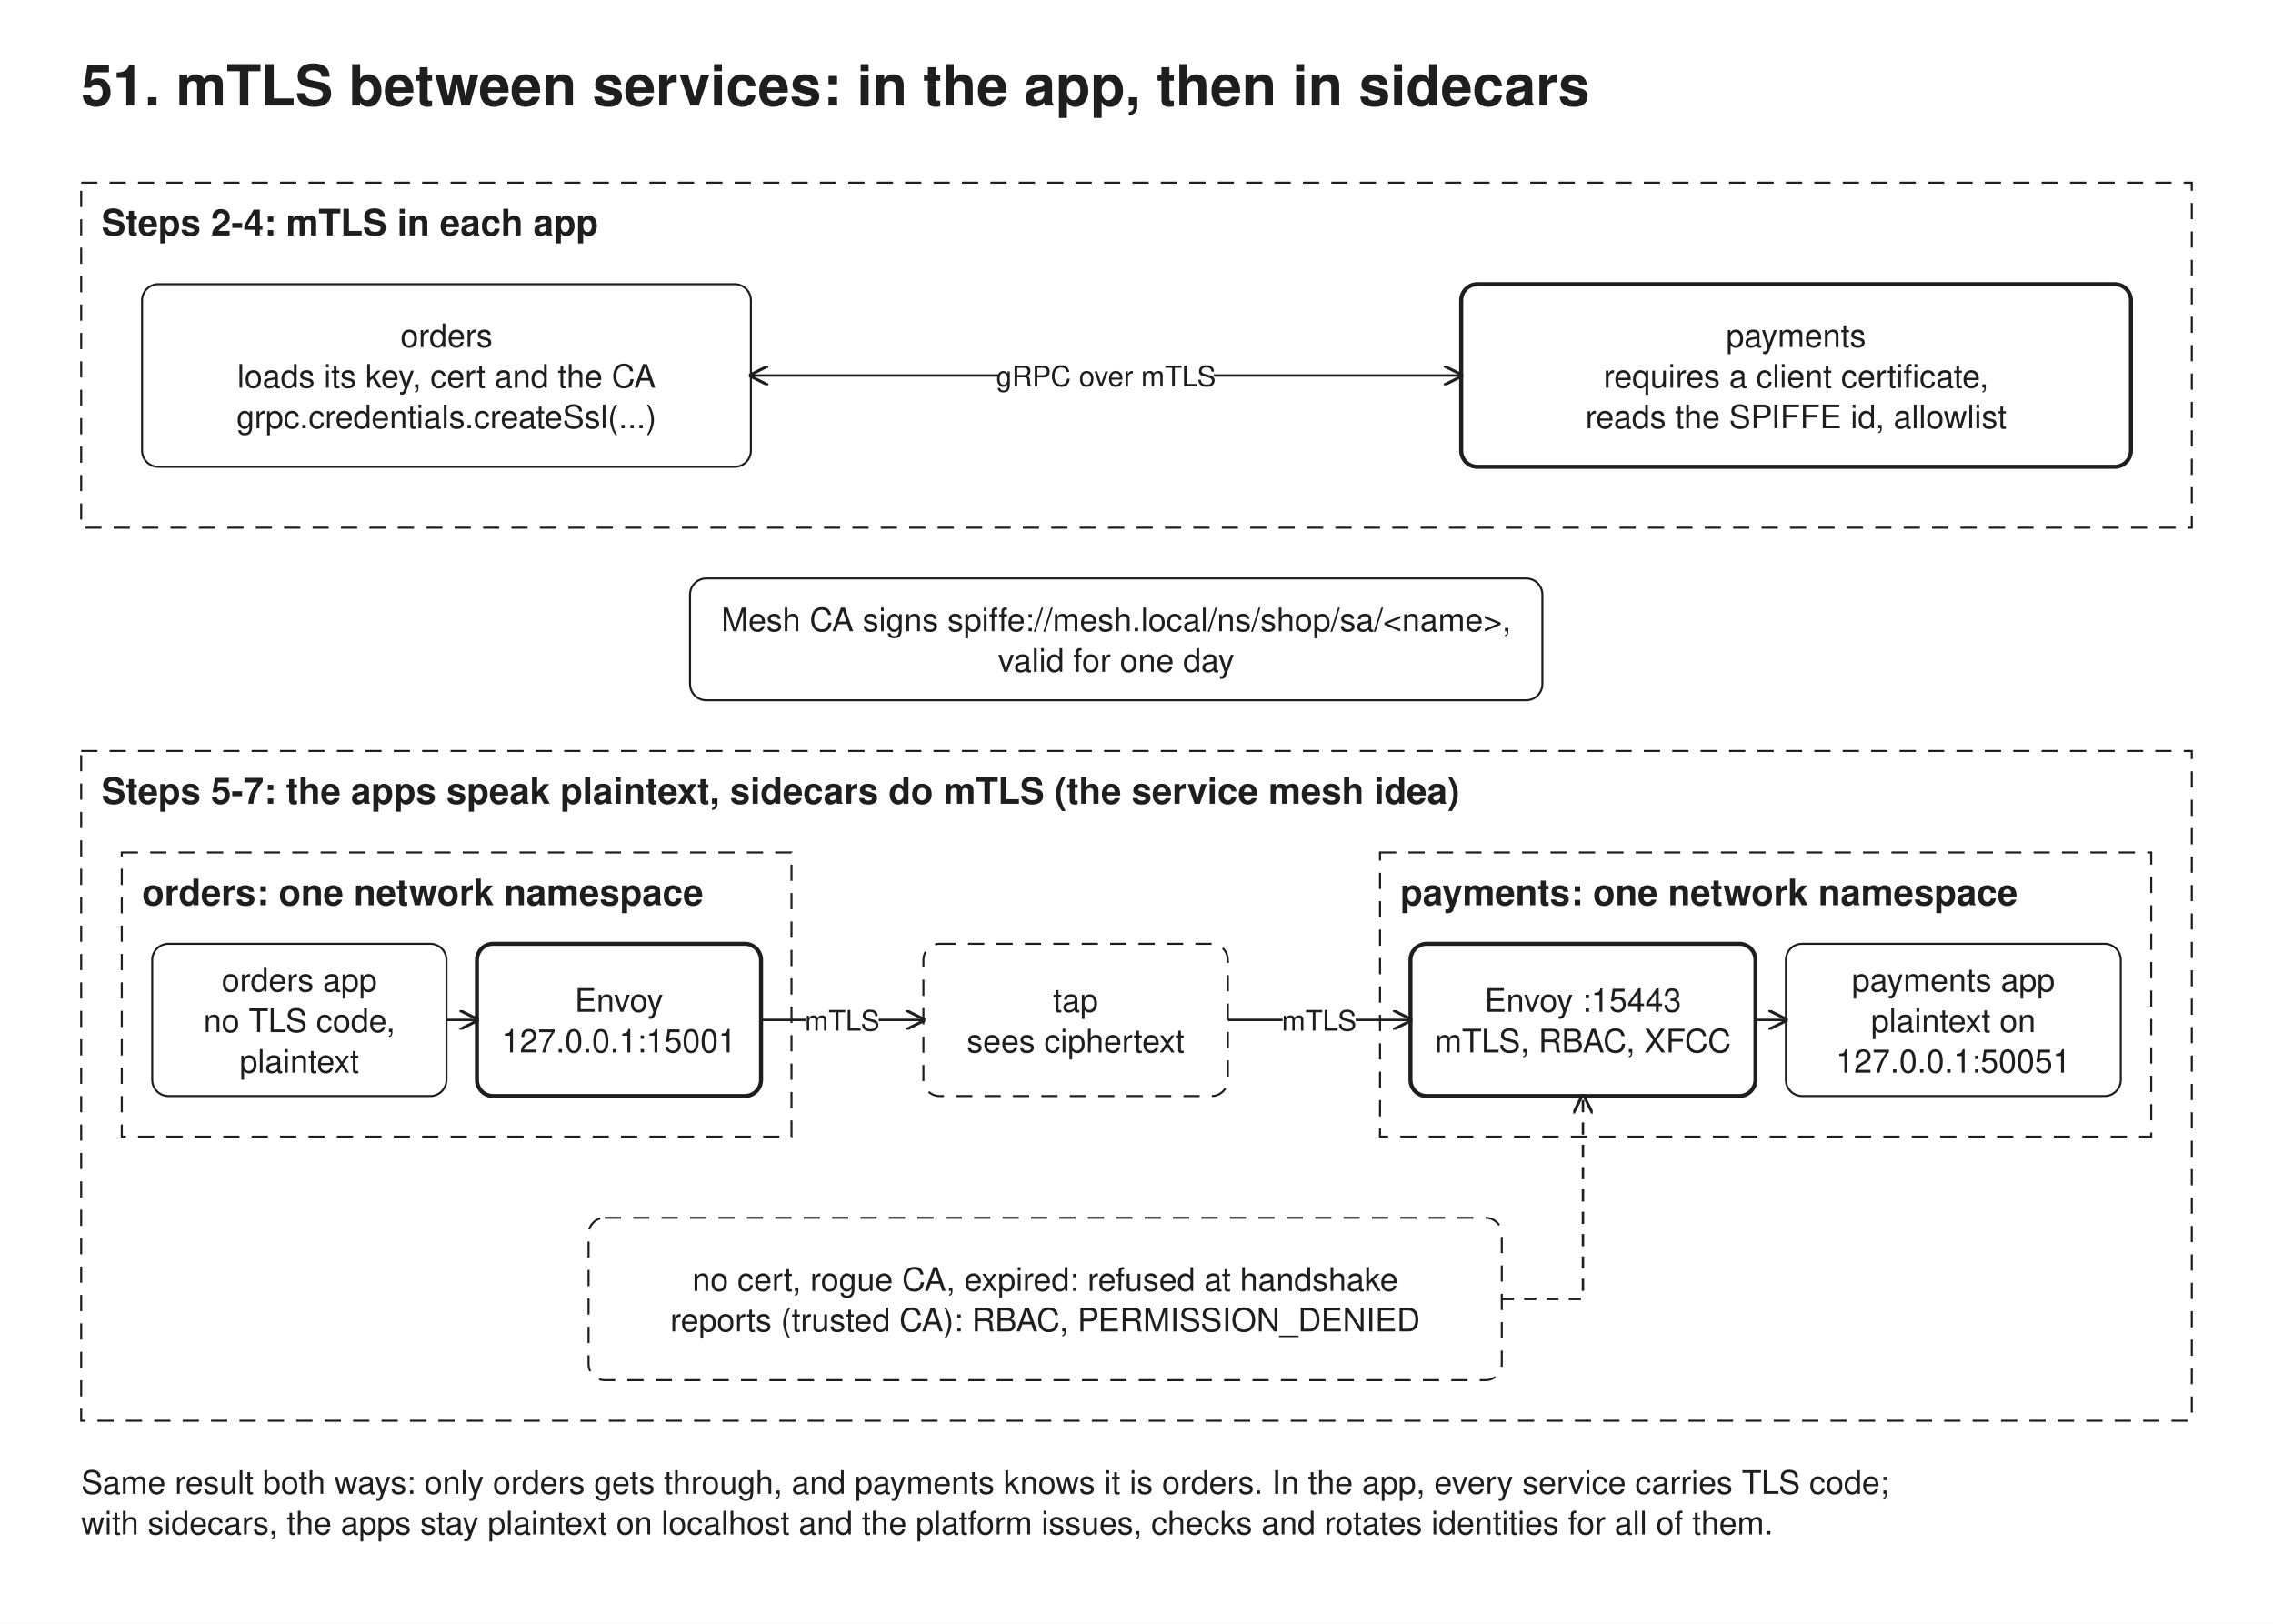
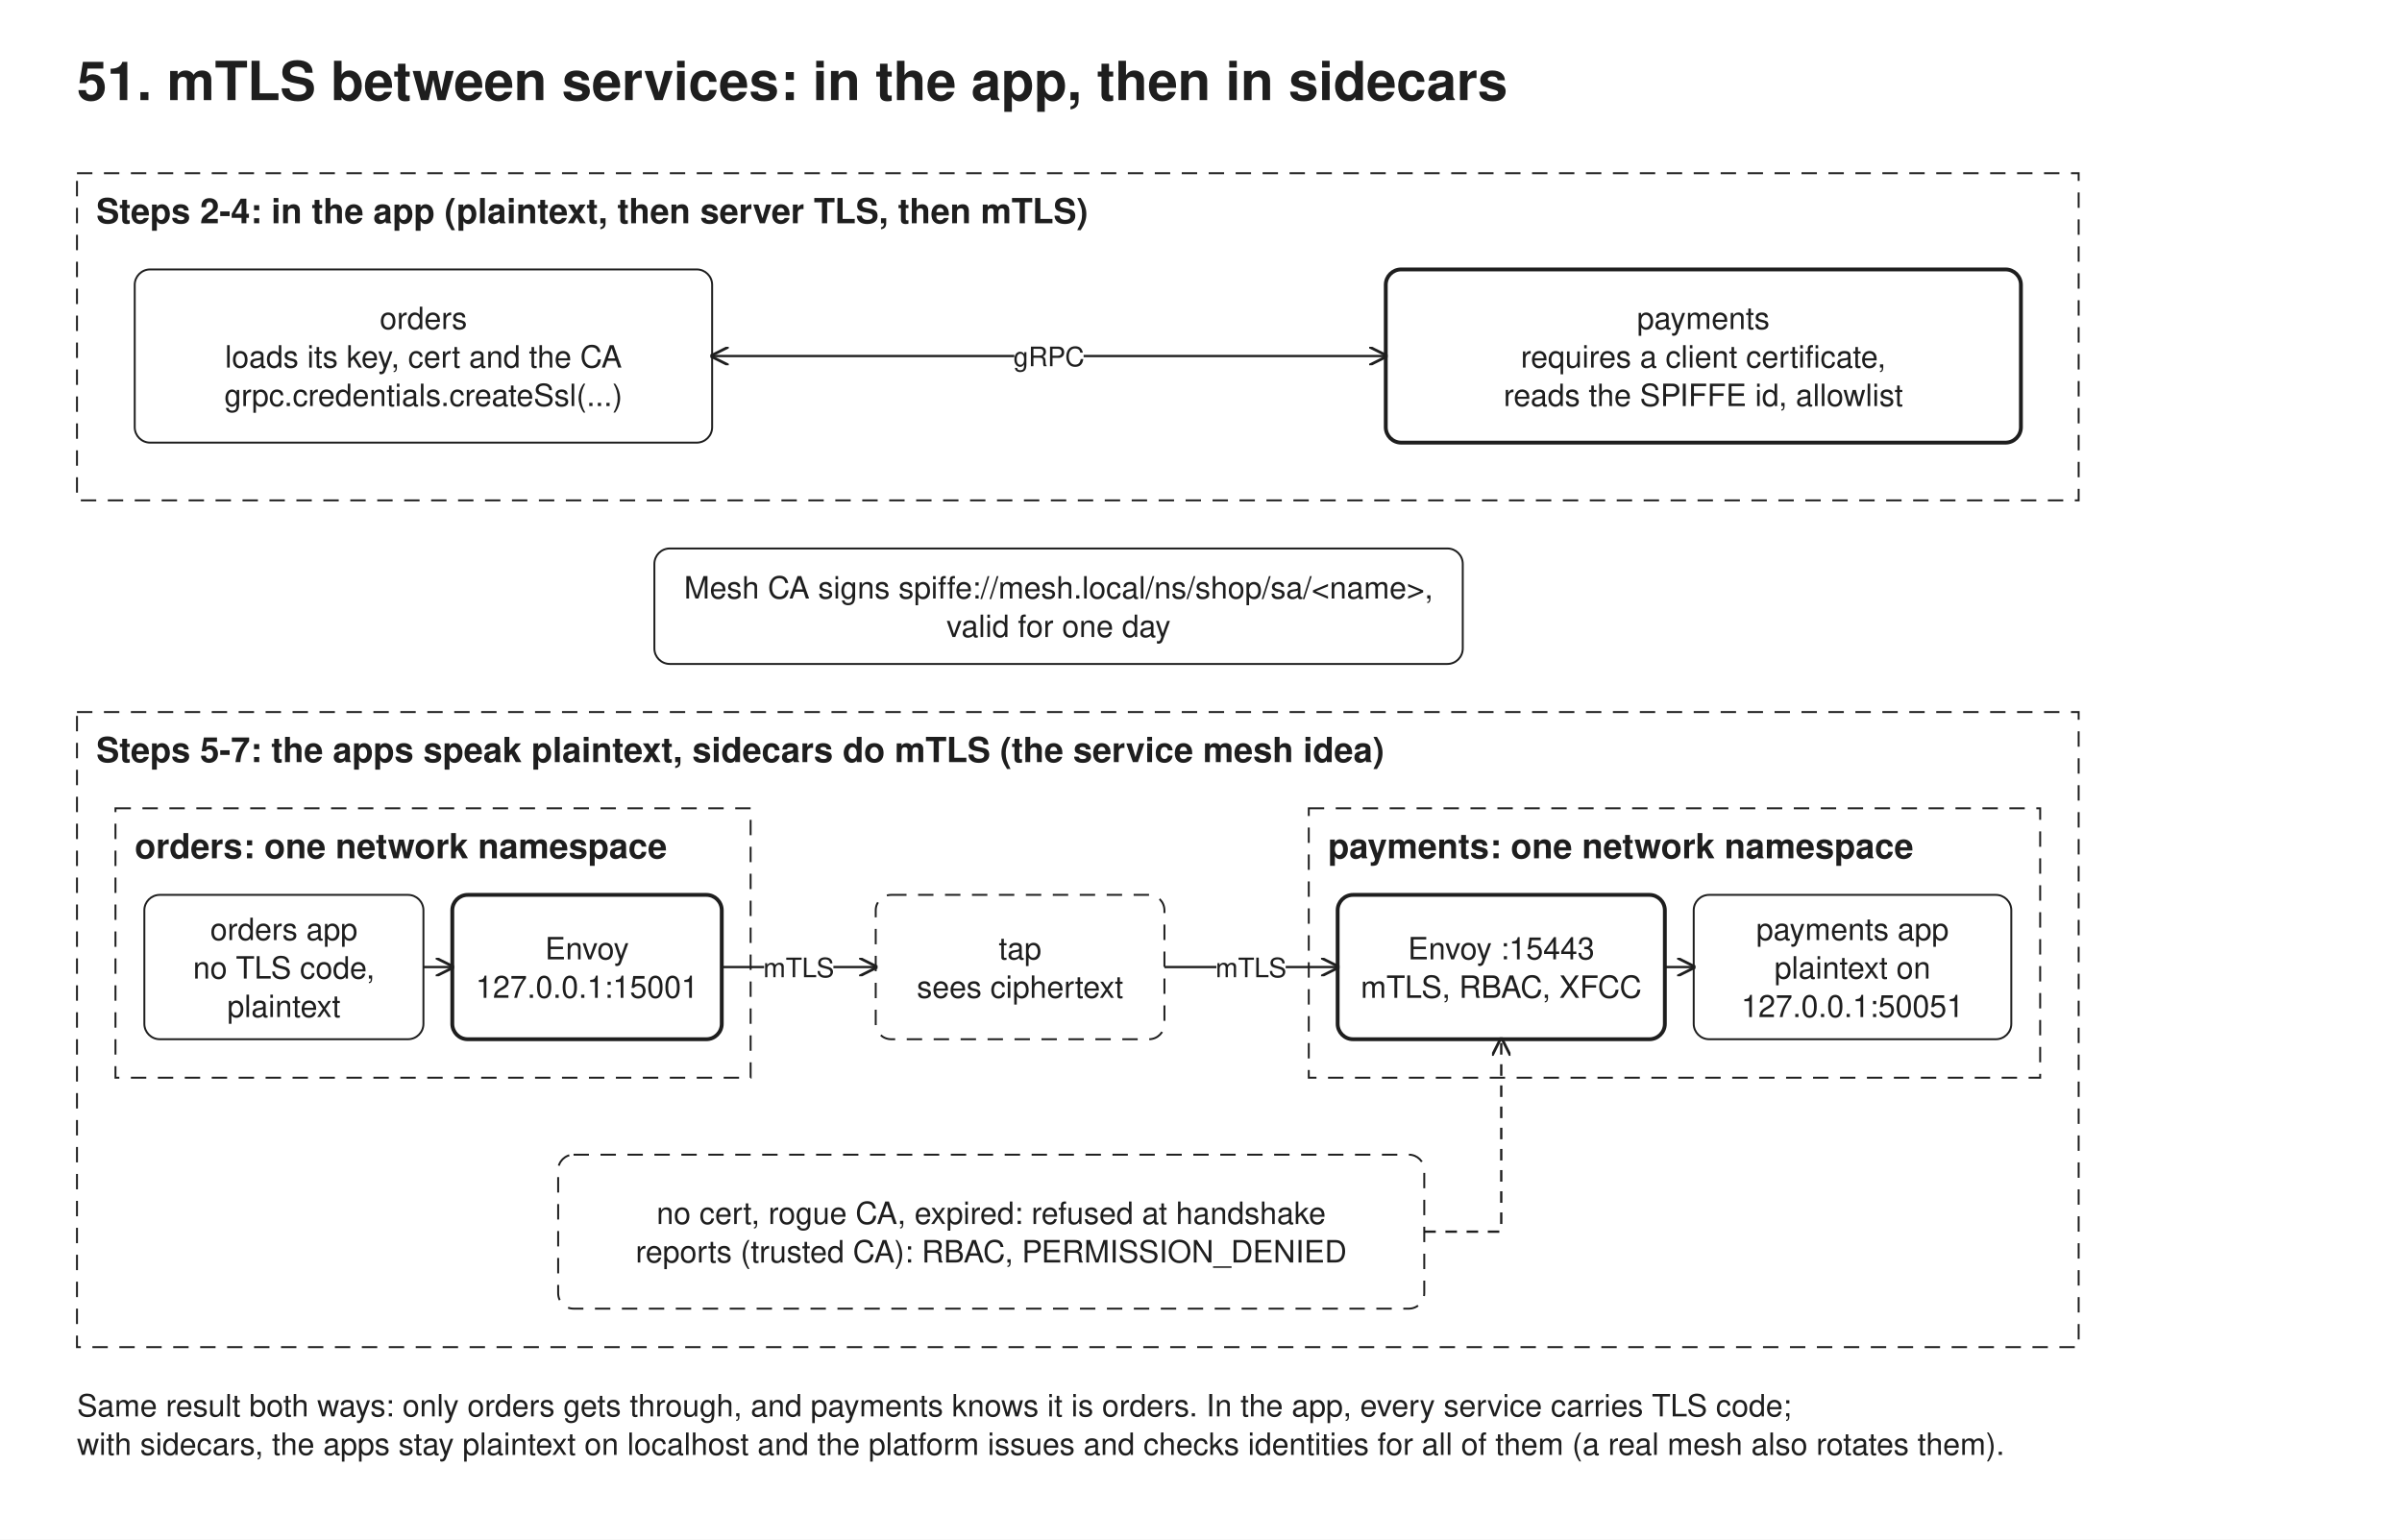
- <svg xmlns="http://www.w3.org/2000/svg" xml:space="preserve" width="1120" height="800" viewBox="0 0 1120 800" font-family="Helvetica, Arial, sans-serif" fill="#1e1e1e">
+ <svg xmlns="http://www.w3.org/2000/svg" xml:space="preserve" width="1248" height="800" viewBox="0 0 1248 800" font-family="Helvetica, Arial, sans-serif" fill="#1e1e1e">
  <defs>
    <marker id="head" viewBox="0 0 10 10" refX="9" refY="5" markerWidth="8" markerHeight="8" orient="auto">
      <path d="M0,0 L10,5 L0,10" fill="none" stroke="#1e1e1e" stroke-width="1.5" />
    </marker>
    <marker id="head-start" viewBox="0 0 10 10" refX="1" refY="5" markerWidth="8" markerHeight="8" orient="auto">
      <path d="M10,0 L0,5 L10,10" fill="none" stroke="#1e1e1e" stroke-width="1.5" />
    </marker>
  </defs>
  <rect width="100%" height="100%" fill="#ffffff" />
  <text x="40.0" y="52.0" font-size="28" text-anchor="start" font-weight="bold">51. mTLS between services: in the app, then in sidecars</text>
  <rect x="40" y="90" width="1040" height="170" rx="0" fill="none" stroke="#1e1e1e" stroke-width="1" stroke-dasharray="8 6" />
-   <text x="50.0" y="116.0" font-size="18" text-anchor="start" font-weight="bold">Steps 2-4: mTLS in each app</text>
+   <text x="50.0" y="116.0" font-size="18" text-anchor="start" font-weight="bold">Steps 2-4: in the app (plaintext, then server TLS, then mTLS)</text>
  <rect x="70" y="140" width="300" height="90" rx="8" fill="none" stroke="#1e1e1e" stroke-width="1" />
  <text x="220.0" y="171.0" font-size="16" text-anchor="middle">orders</text>
  <text x="220.0" y="191.0" font-size="16" text-anchor="middle">loads its key, cert and the CA</text>
  <text x="220.0" y="211.0" font-size="16" text-anchor="middle">grpc.credentials.createSsl(...)</text>
  <rect x="720" y="140" width="330" height="90" rx="8" fill="none" stroke="#1e1e1e" stroke-width="2" />
  <text x="885.0" y="171.0" font-size="16" text-anchor="middle">payments</text>
  <text x="885.0" y="191.0" font-size="16" text-anchor="middle">requires a client certificate,</text>
  <text x="885.0" y="211.0" font-size="16" text-anchor="middle">reads the SPIFFE id, allowlist</text>
  <polyline points="370,185 720,185" fill="none" stroke="#1e1e1e" stroke-width="1.2" marker-end="url(#head)" marker-start="url(#head-start)" />
-   <rect x="492.0" y="174.3" width="106.0" height="21.5" fill="#ffffff" />
-   <text x="545.0" y="190.3" font-size="14" text-anchor="middle">gRPC over mTLS</text>
+   <rect x="527.0" y="174.3" width="36.0" height="21.5" fill="#ffffff" />
+   <text x="545.0" y="190.3" font-size="14" text-anchor="middle">gRPC</text>
  <rect x="340" y="285" width="420" height="60" rx="8" fill="none" stroke="#1e1e1e" stroke-width="1" />
  <text x="550.0" y="311.0" font-size="16" text-anchor="middle">Mesh CA signs spiffe://mesh.local/ns/shop/sa/&lt;name&gt;,</text>
  <text x="550.0" y="331.0" font-size="16" text-anchor="middle">valid for one day</text>
  <rect x="40" y="370" width="1040" height="330" rx="0" fill="none" stroke="#1e1e1e" stroke-width="1" stroke-dasharray="8 6" />
  <text x="50.0" y="396.0" font-size="18" text-anchor="start" font-weight="bold">Steps 5-7: the apps speak plaintext, sidecars do mTLS (the service mesh idea)</text>
  <rect x="60" y="420" width="330" height="140" rx="0" fill="none" stroke="#1e1e1e" stroke-width="1" stroke-dasharray="8 6" />
  <text x="70.0" y="446.0" font-size="18" text-anchor="start" font-weight="bold">orders: one network namespace</text>
  <rect x="75" y="465" width="145" height="75" rx="8" fill="none" stroke="#1e1e1e" stroke-width="1" />
  <text x="147.5" y="488.5" font-size="16" text-anchor="middle">orders app</text>
  <text x="147.5" y="508.5" font-size="16" text-anchor="middle">no TLS code,</text>
  <text x="147.5" y="528.5" font-size="16" text-anchor="middle">plaintext</text>
  <rect x="235" y="465" width="140" height="75" rx="8" fill="none" stroke="#1e1e1e" stroke-width="2" />
  <text x="305.0" y="498.5" font-size="16" text-anchor="middle">Envoy</text>
  <text x="305.0" y="518.5" font-size="16" text-anchor="middle">127.0.0.1:15001</text>
  <rect x="455" y="465" width="150" height="75" rx="8" fill="none" stroke="#1e1e1e" stroke-width="1" stroke-dasharray="8 6" />
  <text x="530.0" y="498.5" font-size="16" text-anchor="middle">tap</text>
  <text x="530.0" y="518.5" font-size="16" text-anchor="middle">sees ciphertext</text>
  <rect x="680" y="420" width="380" height="140" rx="0" fill="none" stroke="#1e1e1e" stroke-width="1" stroke-dasharray="8 6" />
  <text x="690.0" y="446.0" font-size="18" text-anchor="start" font-weight="bold">payments: one network namespace</text>
  <rect x="695" y="465" width="170" height="75" rx="8" fill="none" stroke="#1e1e1e" stroke-width="2" />
  <text x="780.0" y="498.5" font-size="16" text-anchor="middle">Envoy :15443</text>
  <text x="780.0" y="518.5" font-size="16" text-anchor="middle">mTLS, RBAC, XFCC</text>
  <rect x="880" y="465" width="165" height="75" rx="8" fill="none" stroke="#1e1e1e" stroke-width="1" />
  <text x="962.5" y="488.5" font-size="16" text-anchor="middle">payments app</text>
  <text x="962.5" y="508.5" font-size="16" text-anchor="middle">plaintext on</text>
  <text x="962.5" y="528.5" font-size="16" text-anchor="middle">127.0.0.1:50051</text>
  <polyline points="220,502.5 235,502.5" fill="none" stroke="#1e1e1e" stroke-width="1.2" marker-end="url(#head)" />
  <polyline points="375,502.5 455,502.5" fill="none" stroke="#1e1e1e" stroke-width="1.2" marker-end="url(#head)" />
  <rect x="397.0" y="491.8" width="36.0" height="21.5" fill="#ffffff" />
  <text x="415.0" y="507.8" font-size="14" text-anchor="middle">mTLS</text>
  <polyline points="605,502.5 695,502.5" fill="none" stroke="#1e1e1e" stroke-width="1.2" marker-end="url(#head)" />
  <rect x="632.0" y="491.8" width="36.0" height="21.5" fill="#ffffff" />
  <text x="650.0" y="507.8" font-size="14" text-anchor="middle">mTLS</text>
  <polyline points="865,502.5 880,502.5" fill="none" stroke="#1e1e1e" stroke-width="1.2" marker-end="url(#head)" />
  <rect x="290" y="600" width="450" height="80" rx="8" fill="none" stroke="#1e1e1e" stroke-width="1" stroke-dasharray="8 6" />
  <text x="515.0" y="636.0" font-size="16" text-anchor="middle">no cert, rogue CA, expired: refused at handshake</text>
  <text x="515.0" y="656.0" font-size="16" text-anchor="middle">reports (trusted CA): RBAC, PERMISSION_DENIED</text>
  <polyline points="740,640 780,640 780,540" fill="none" stroke="#1e1e1e" stroke-width="1.2" stroke-dasharray="6 5" marker-end="url(#head)" />
  <text x="40.0" y="736.0" font-size="16" text-anchor="start">Same result both ways: only orders gets through, and payments knows it is orders. In the app, every service carries TLS code;</text>
-   <text x="40.0" y="756.0" font-size="16" text-anchor="start">with sidecars, the apps stay plaintext on localhost and the platform issues, checks and rotates identities for all of them.</text>
+   <text x="40.0" y="756.0" font-size="16" text-anchor="start">with sidecars, the apps stay plaintext on localhost and the platform issues and checks identities for all of them (a real mesh also rotates them).</text>
</svg>
